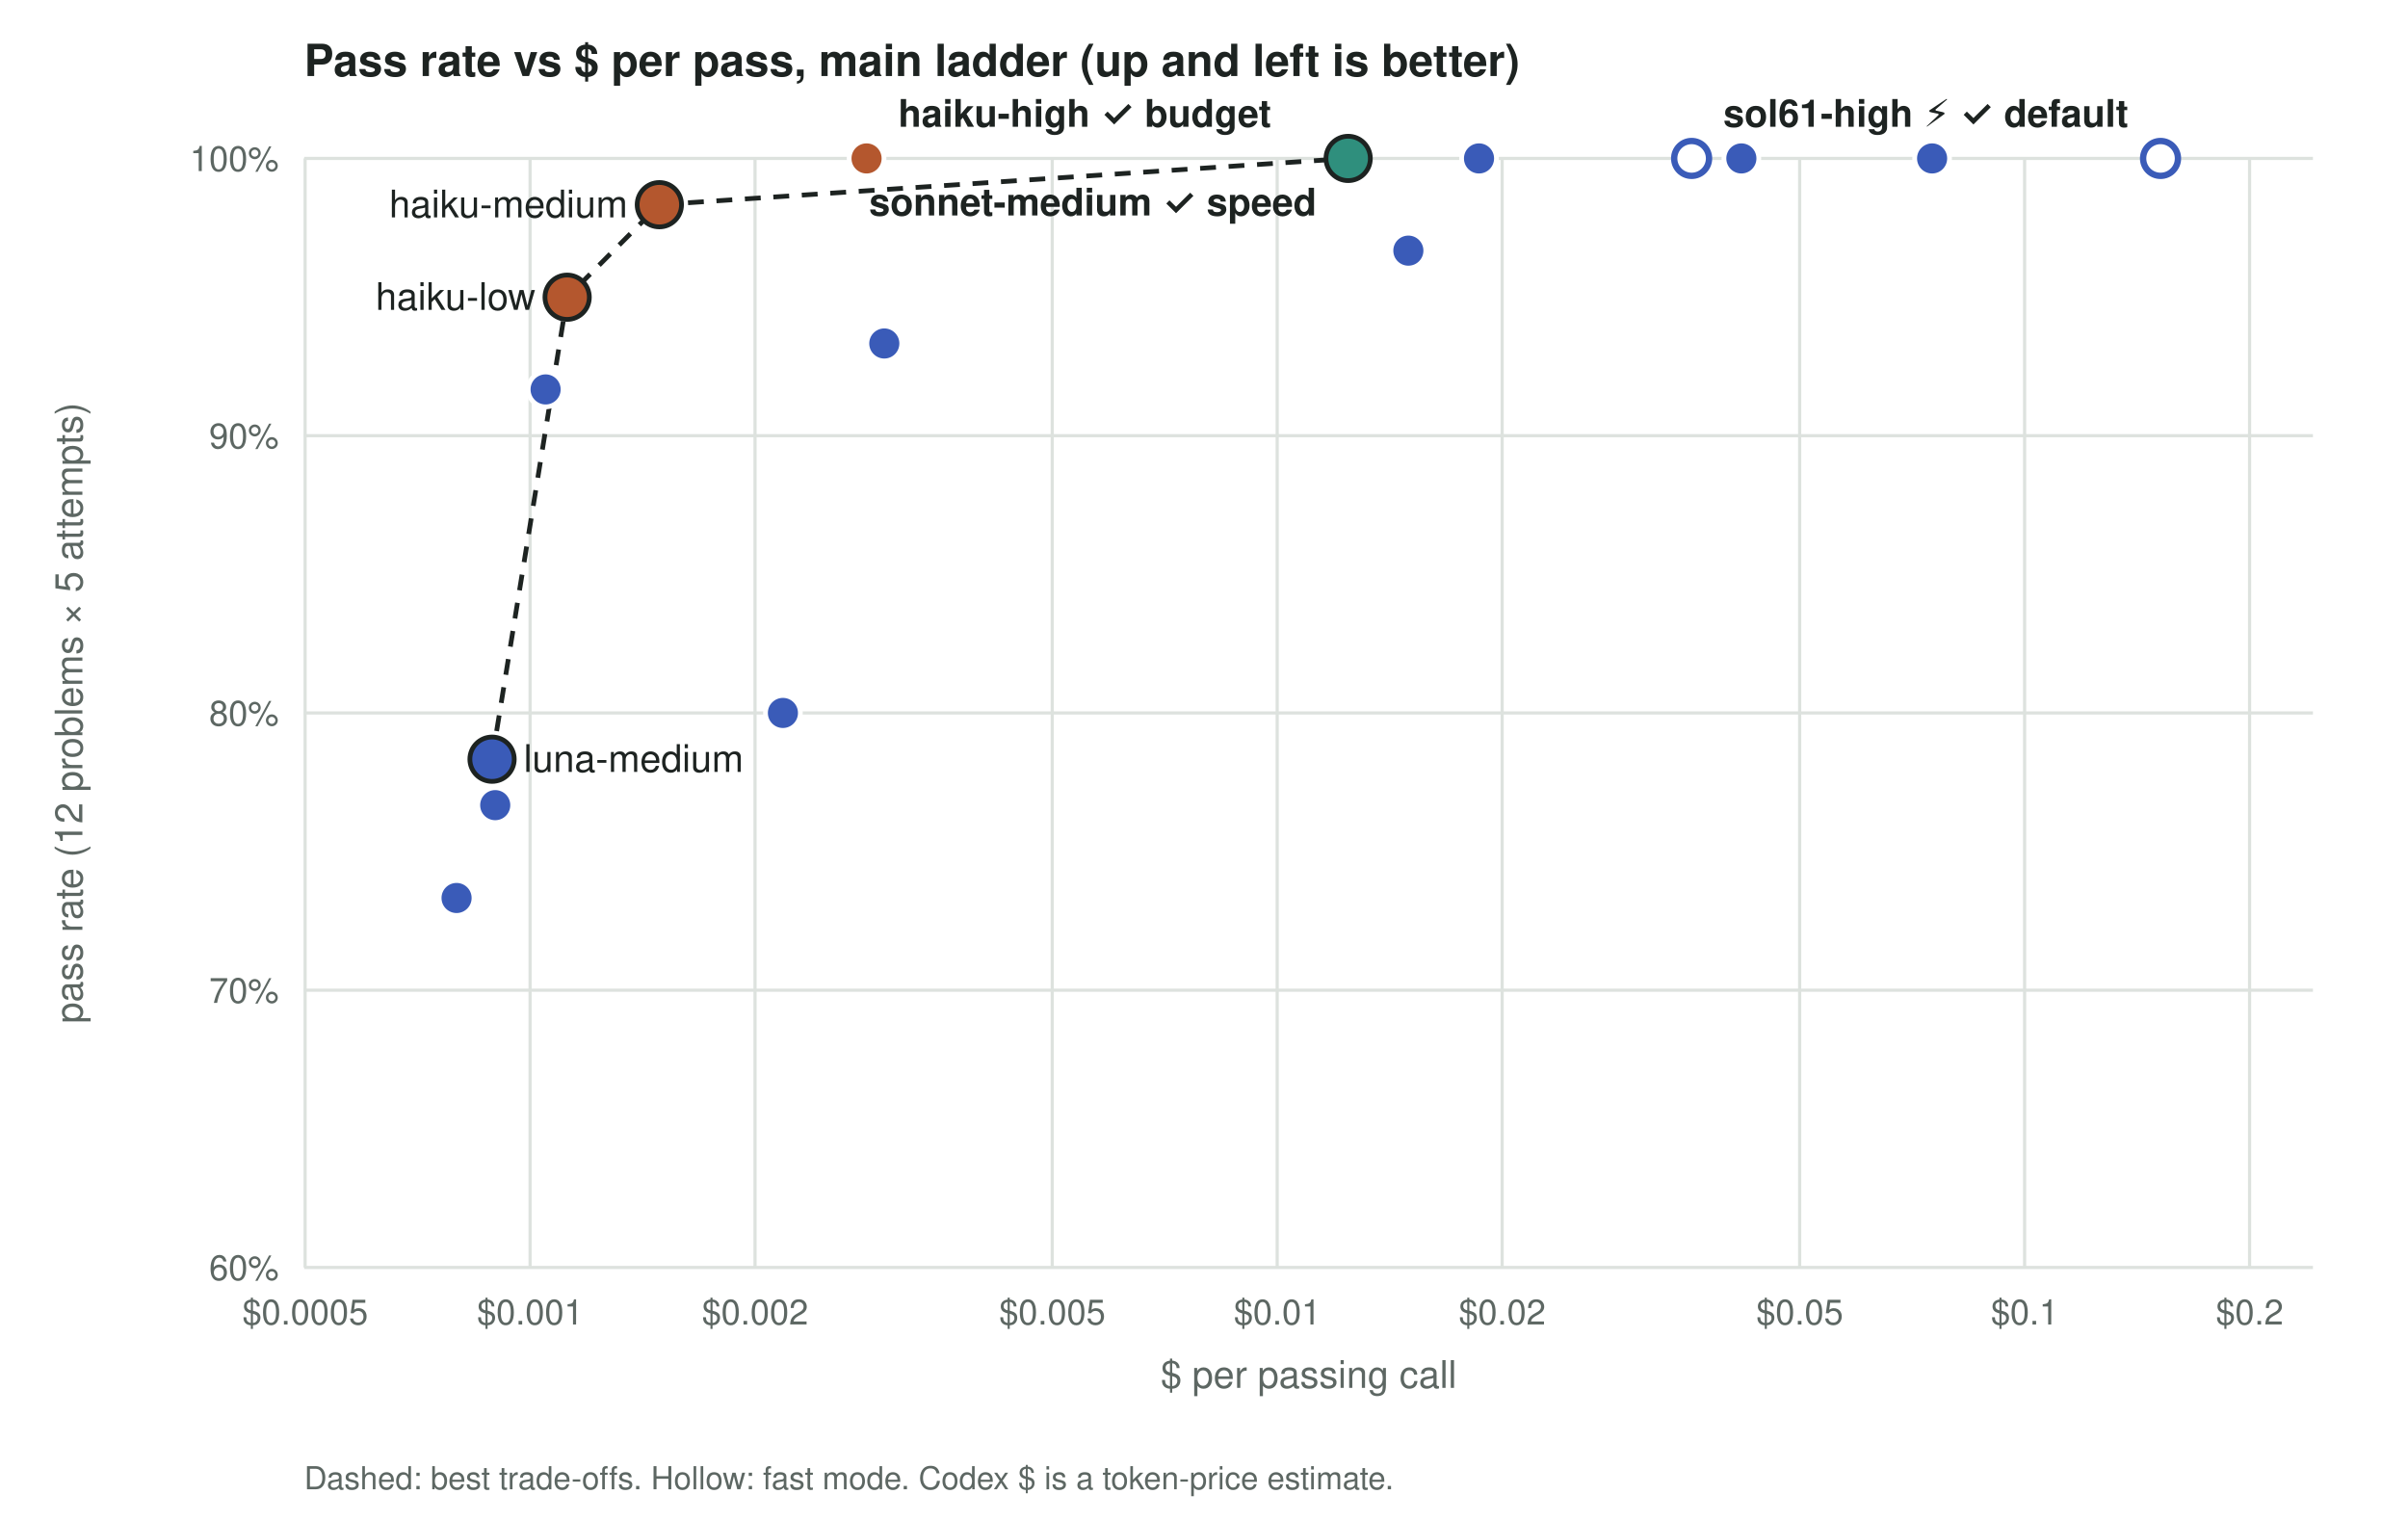
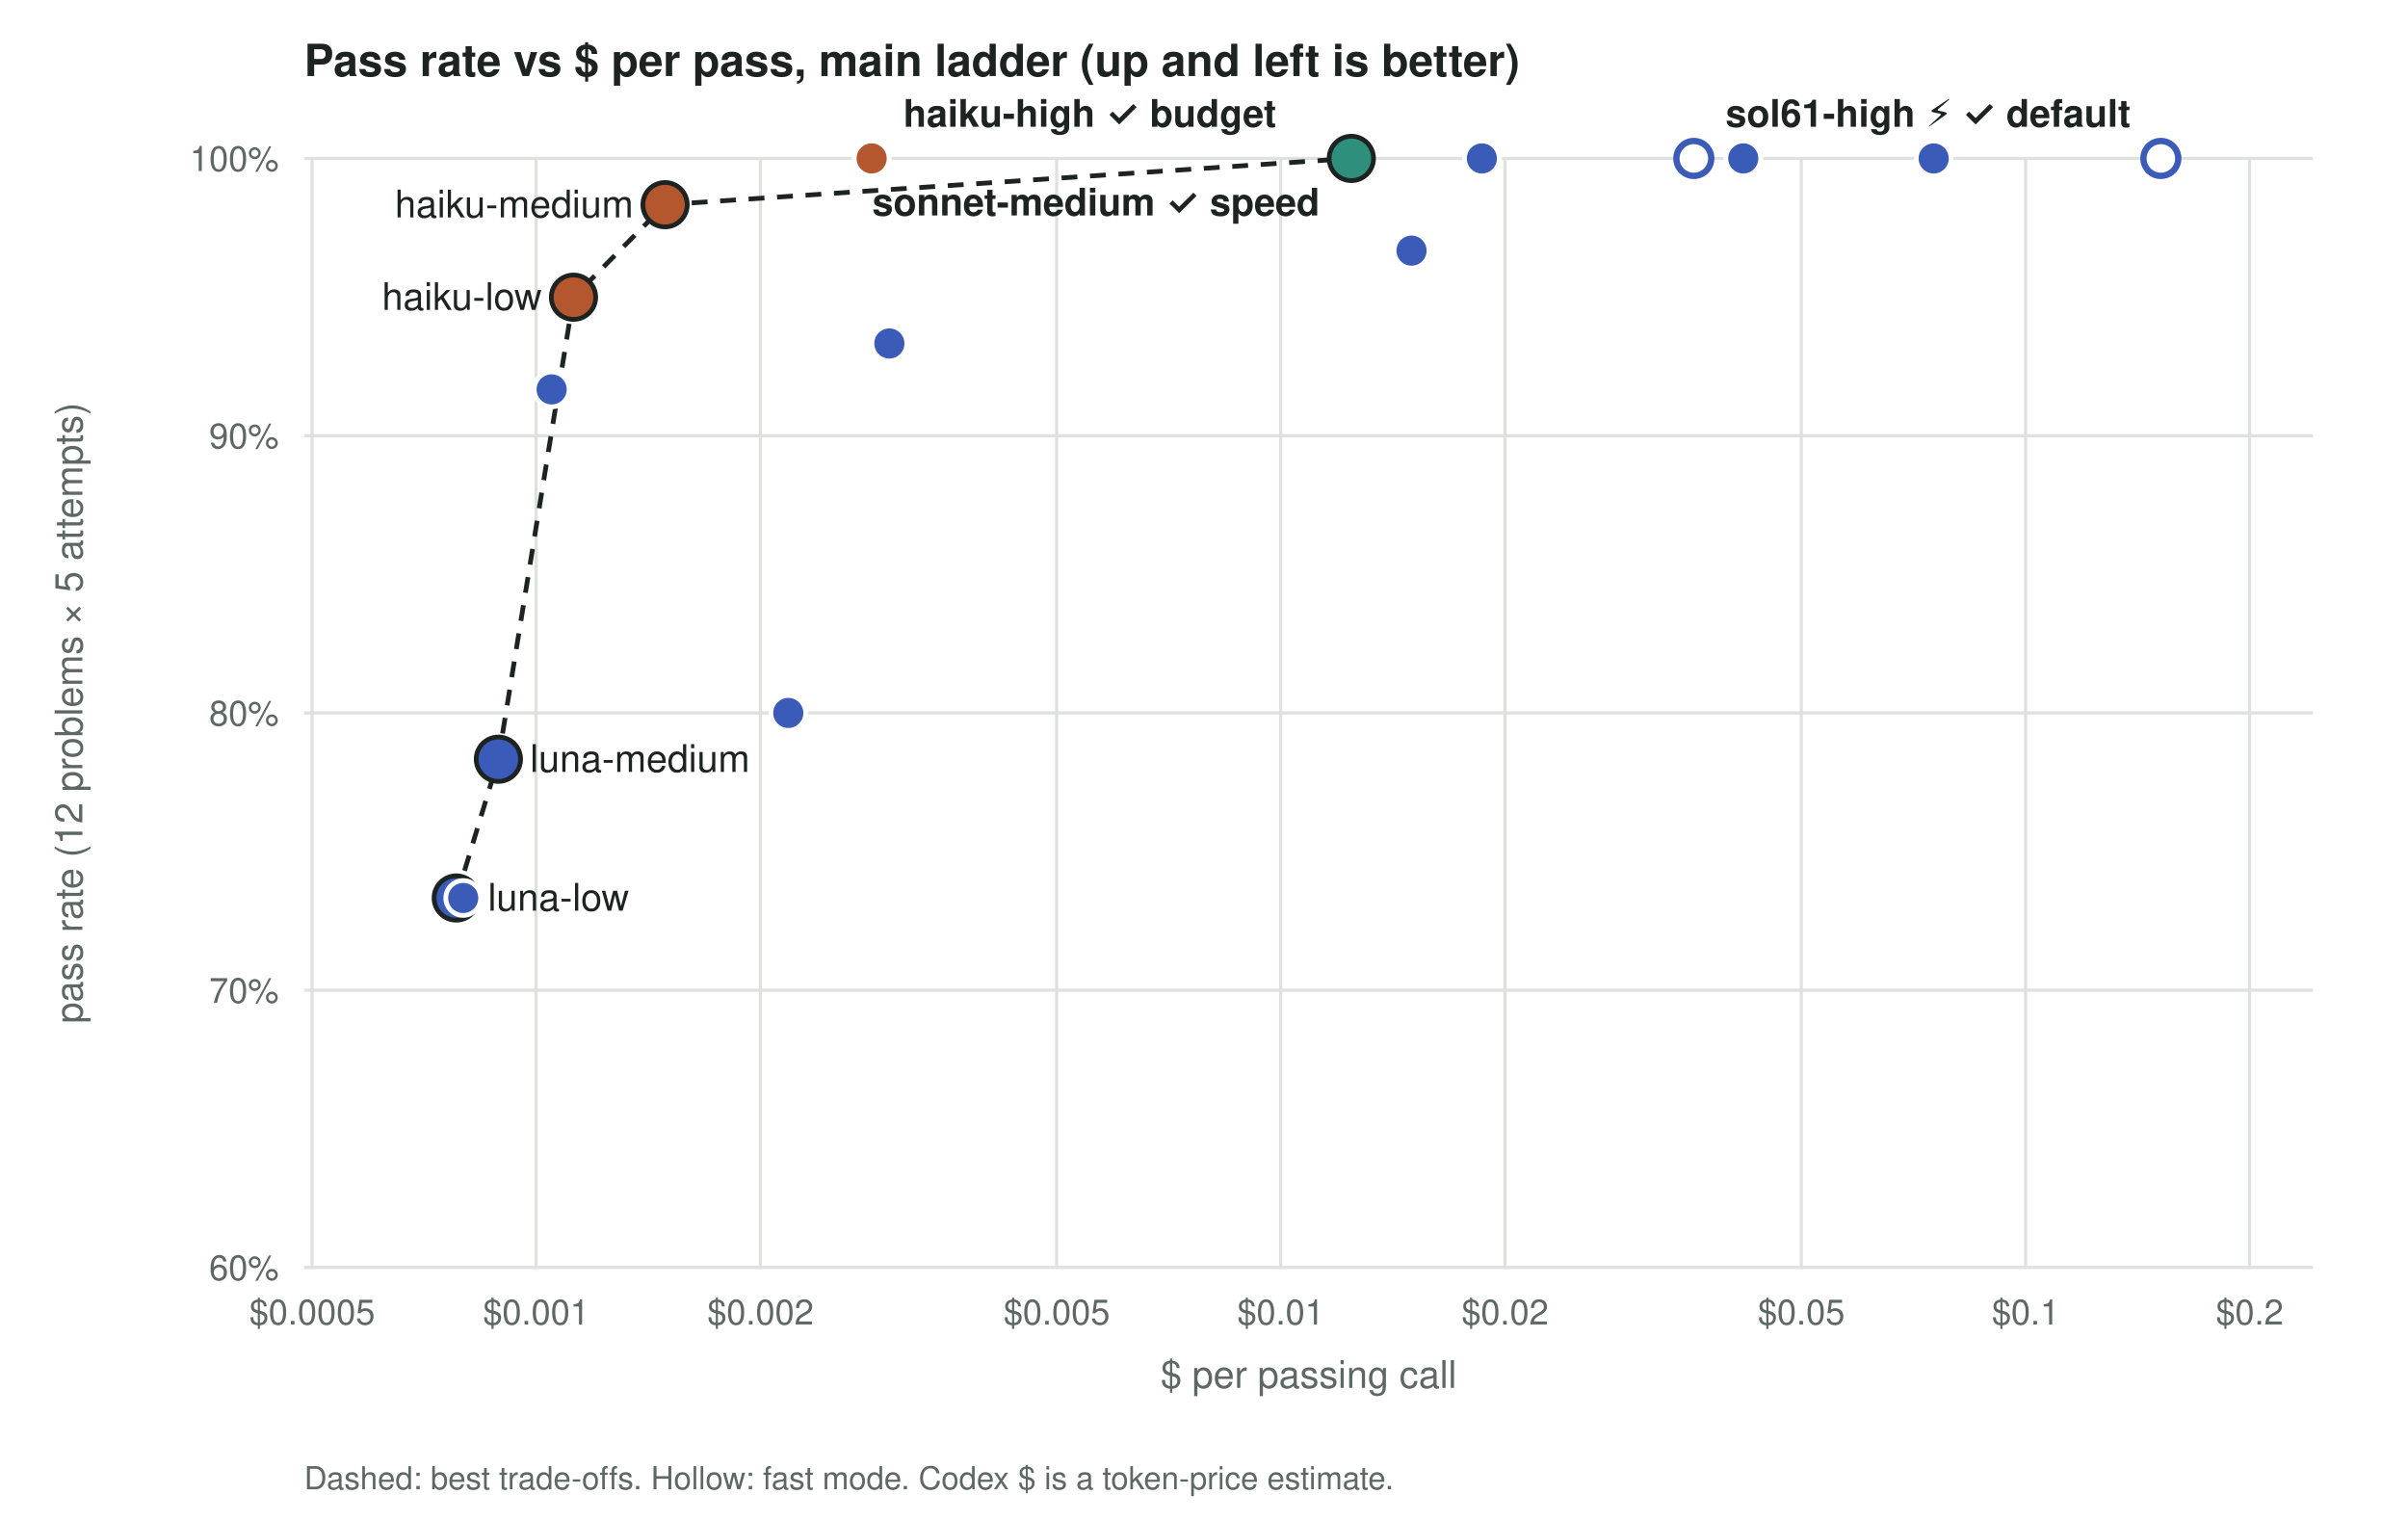
<svg xmlns="http://www.w3.org/2000/svg" viewBox="0 0 760 480" width="760" height="480" font-family="Hanken Grotesk, -apple-system, Segoe UI, Helvetica, Arial, sans-serif" font-size="12">
  <rect width="760" height="480" fill="var(--panel,#ffffff)" />
  <text x="96.0" y="24.0" font-size="14" text-anchor="start" style="fill:var(--fg,#1d2321)" font-weight="600">Pass rate vs $ per pass, main ladder (up and left is better)</text>
  <line x1="96" x2="730" y1="400.0" y2="400.0" stroke="var(--line,#dde2de)" />
  <text x="88.0" y="404.0" font-size="11" text-anchor="end" style="fill:var(--muted,#5d6763)" font-weight="normal">60%</text>
  <line x1="96" x2="730" y1="312.5" y2="312.5" stroke="var(--line,#dde2de)" />
  <text x="88.0" y="316.5" font-size="11" text-anchor="end" style="fill:var(--muted,#5d6763)" font-weight="normal">70%</text>
  <line x1="96" x2="730" y1="225.0" y2="225.0" stroke="var(--line,#dde2de)" />
  <text x="88.0" y="229.0" font-size="11" text-anchor="end" style="fill:var(--muted,#5d6763)" font-weight="normal">80%</text>
  <line x1="96" x2="730" y1="137.5" y2="137.5" stroke="var(--line,#dde2de)" />
  <text x="88.0" y="141.5" font-size="11" text-anchor="end" style="fill:var(--muted,#5d6763)" font-weight="normal">90%</text>
  <line x1="96" x2="730" y1="50.0" y2="50.0" stroke="var(--line,#dde2de)" />
  <text x="88.0" y="54.0" font-size="11" text-anchor="end" style="fill:var(--muted,#5d6763)" font-weight="normal">100%</text>
-   <line x1="96.3" x2="96.3" y1="50" y2="400" stroke="var(--line,#dde2de)" />
-   <text x="96.3" y="418.0" font-size="11" text-anchor="middle" style="fill:var(--muted,#5d6763)" font-weight="normal">$0.0005</text>
-   <line x1="167.3" x2="167.3" y1="50" y2="400" stroke="var(--line,#dde2de)" />
-   <text x="167.3" y="418.0" font-size="11" text-anchor="middle" style="fill:var(--muted,#5d6763)" font-weight="normal">$0.001</text>
-   <line x1="238.3" x2="238.3" y1="50" y2="400" stroke="var(--line,#dde2de)" />
-   <text x="238.3" y="418.0" font-size="11" text-anchor="middle" style="fill:var(--muted,#5d6763)" font-weight="normal">$0.002</text>
-   <line x1="332.1" x2="332.1" y1="50" y2="400" stroke="var(--line,#dde2de)" />
-   <text x="332.1" y="418.0" font-size="11" text-anchor="middle" style="fill:var(--muted,#5d6763)" font-weight="normal">$0.005</text>
-   <line x1="403.1" x2="403.1" y1="50" y2="400" stroke="var(--line,#dde2de)" />
-   <text x="403.1" y="418.0" font-size="11" text-anchor="middle" style="fill:var(--muted,#5d6763)" font-weight="normal">$0.01</text>
-   <line x1="474.1" x2="474.1" y1="50" y2="400" stroke="var(--line,#dde2de)" />
-   <text x="474.1" y="418.0" font-size="11" text-anchor="middle" style="fill:var(--muted,#5d6763)" font-weight="normal">$0.02</text>
-   <line x1="568.0" x2="568.0" y1="50" y2="400" stroke="var(--line,#dde2de)" />
-   <text x="568.0" y="418.0" font-size="11" text-anchor="middle" style="fill:var(--muted,#5d6763)" font-weight="normal">$0.05</text>
-   <line x1="639.0" x2="639.0" y1="50" y2="400" stroke="var(--line,#dde2de)" />
-   <text x="639.0" y="418.0" font-size="11" text-anchor="middle" style="fill:var(--muted,#5d6763)" font-weight="normal">$0.1</text>
+   <line x1="98.5" x2="98.5" y1="50" y2="400" stroke="var(--line,#dde2de)" />
+   <text x="98.5" y="418.0" font-size="11" text-anchor="middle" style="fill:var(--muted,#5d6763)" font-weight="normal">$0.0005</text>
+   <line x1="169.2" x2="169.2" y1="50" y2="400" stroke="var(--line,#dde2de)" />
+   <text x="169.2" y="418.0" font-size="11" text-anchor="middle" style="fill:var(--muted,#5d6763)" font-weight="normal">$0.001</text>
+   <line x1="240.0" x2="240.0" y1="50" y2="400" stroke="var(--line,#dde2de)" />
+   <text x="240.0" y="418.0" font-size="11" text-anchor="middle" style="fill:var(--muted,#5d6763)" font-weight="normal">$0.002</text>
+   <line x1="333.5" x2="333.5" y1="50" y2="400" stroke="var(--line,#dde2de)" />
+   <text x="333.5" y="418.0" font-size="11" text-anchor="middle" style="fill:var(--muted,#5d6763)" font-weight="normal">$0.005</text>
+   <line x1="404.2" x2="404.2" y1="50" y2="400" stroke="var(--line,#dde2de)" />
+   <text x="404.2" y="418.0" font-size="11" text-anchor="middle" style="fill:var(--muted,#5d6763)" font-weight="normal">$0.01</text>
+   <line x1="475.0" x2="475.0" y1="50" y2="400" stroke="var(--line,#dde2de)" />
+   <text x="475.0" y="418.0" font-size="11" text-anchor="middle" style="fill:var(--muted,#5d6763)" font-weight="normal">$0.02</text>
+   <line x1="568.5" x2="568.5" y1="50" y2="400" stroke="var(--line,#dde2de)" />
+   <text x="568.5" y="418.0" font-size="11" text-anchor="middle" style="fill:var(--muted,#5d6763)" font-weight="normal">$0.05</text>
+   <line x1="639.3" x2="639.3" y1="50" y2="400" stroke="var(--line,#dde2de)" />
+   <text x="639.3" y="418.0" font-size="11" text-anchor="middle" style="fill:var(--muted,#5d6763)" font-weight="normal">$0.1</text>
  <line x1="710.0" x2="710.0" y1="50" y2="400" stroke="var(--line,#dde2de)" />
  <text x="710.0" y="418.0" font-size="11" text-anchor="middle" style="fill:var(--muted,#5d6763)" font-weight="normal">$0.2</text>
  <text x="413.0" y="438.0" font-size="12" text-anchor="middle" style="fill:var(--muted,#5d6763)" font-weight="normal">$ per passing call</text>
  <text x="26.0" y="225.0" font-size="12" text-anchor="middle" style="fill:var(--muted,#5d6763)" font-weight="normal" transform="rotate(-90 26 225.0)">pass rate (12 problems × 5 attempts)</text>
-   <polyline points="155.3,239.6 179.0,93.8 208.1,64.6 425.5,50.0" fill="none" stroke="var(--fg,#1d2321)" stroke-width="1.5" stroke-dasharray="5 4" />
-   <circle cx="179.0" cy="93.8" r="7" fill="var(--claude,#b4572e)" stroke="var(--fg,#1d2321)" stroke-width="1.5" />
-   <text x="169.0" y="97.8" font-size="12" text-anchor="end" style="fill:var(--fg,#1d2321)" font-weight="normal">haiku-low</text>
-   <circle cx="208.1" cy="64.6" r="7" fill="var(--claude,#b4572e)" stroke="var(--fg,#1d2321)" stroke-width="1.5" />
-   <text x="198.1" y="68.6" font-size="12" text-anchor="end" style="fill:var(--fg,#1d2321)" font-weight="normal">haiku-medium</text>
-   <circle cx="425.5" cy="50.0" r="7" fill="var(--sonnet,#2f8f7d)" stroke="var(--fg,#1d2321)" stroke-width="1.5" />
-   <text x="415.5" y="68.0" font-size="12" text-anchor="end" style="fill:var(--fg,#1d2321)" font-weight="600">sonnet-medium ✓ speed</text>
-   <circle cx="156.3" cy="254.1" r="5.5" fill="var(--codex,#3a5bb8)" stroke="var(--panel,#ffffff)" stroke-width="1.5" />
-   <circle cx="155.3" cy="239.6" r="7" fill="var(--codex,#3a5bb8)" stroke="var(--fg,#1d2321)" stroke-width="1.5" />
-   <text x="165.3" y="243.6" font-size="12" text-anchor="start" style="fill:var(--fg,#1d2321)" font-weight="normal">luna-medium</text>
-   <circle cx="444.5" cy="79.1" r="5.5" fill="var(--codex,#3a5bb8)" stroke="var(--panel,#ffffff)" stroke-width="1.5" />
-   <circle cx="609.8" cy="50.0" r="5.5" fill="var(--codex,#3a5bb8)" stroke="var(--panel,#ffffff)" stroke-width="1.5" />
-   <circle cx="681.9" cy="50.0" r="5.5" fill="var(--panel,#ffffff)" stroke="var(--codex,#3a5bb8)" stroke-width="2" />
-   <circle cx="273.5" cy="50.0" r="5.5" fill="var(--claude,#b4572e)" stroke="var(--panel,#ffffff)" stroke-width="1.5" />
-   <text x="283.5" y="40.0" font-size="12" text-anchor="start" style="fill:var(--fg,#1d2321)" font-weight="600">haiku-high ✓ budget</text>
-   <circle cx="172.2" cy="122.9" r="5.5" fill="var(--codex,#3a5bb8)" stroke="var(--panel,#ffffff)" stroke-width="1.5" />
-   <circle cx="144.1" cy="283.4" r="5.5" fill="var(--codex,#3a5bb8)" stroke="var(--panel,#ffffff)" stroke-width="1.5" />
-   <circle cx="279.1" cy="108.4" r="5.5" fill="var(--codex,#3a5bb8)" stroke="var(--panel,#ffffff)" stroke-width="1.5" />
-   <circle cx="247.1" cy="225.0" r="5.5" fill="var(--codex,#3a5bb8)" stroke="var(--panel,#ffffff)" stroke-width="1.5" />
-   <circle cx="549.6" cy="50.0" r="5.5" fill="var(--codex,#3a5bb8)" stroke="var(--panel,#ffffff)" stroke-width="1.5" />
-   <circle cx="466.8" cy="50.0" r="5.5" fill="var(--codex,#3a5bb8)" stroke="var(--panel,#ffffff)" stroke-width="1.5" />
-   <circle cx="533.9" cy="50.0" r="5.5" fill="var(--panel,#ffffff)" stroke="var(--codex,#3a5bb8)" stroke-width="2" />
-   <text x="543.9" y="40.0" font-size="12" text-anchor="start" style="fill:var(--fg,#1d2321)" font-weight="600">sol61-high ⚡ ✓ default</text>
+   <polyline points="144.0,283.4 157.3,239.6 181.0,93.8 209.9,64.6 426.5,50.0" fill="none" stroke="var(--fg,#1d2321)" stroke-width="1.5" stroke-dasharray="5 4" />
+   <circle cx="181.0" cy="93.8" r="7" fill="var(--claude,#b4572e)" stroke="var(--fg,#1d2321)" stroke-width="1.5" />
+   <text x="171.0" y="97.8" font-size="12" text-anchor="end" style="fill:var(--fg,#1d2321)" font-weight="normal">haiku-low</text>
+   <circle cx="209.9" cy="64.6" r="7" fill="var(--claude,#b4572e)" stroke="var(--fg,#1d2321)" stroke-width="1.5" />
+   <text x="199.9" y="68.6" font-size="12" text-anchor="end" style="fill:var(--fg,#1d2321)" font-weight="normal">haiku-medium</text>
+   <circle cx="426.5" cy="50.0" r="7" fill="var(--sonnet,#2f8f7d)" stroke="var(--fg,#1d2321)" stroke-width="1.5" />
+   <text x="416.5" y="68.0" font-size="12" text-anchor="end" style="fill:var(--fg,#1d2321)" font-weight="600">sonnet-medium ✓ speed</text>
+   <circle cx="144.0" cy="283.4" r="7" fill="var(--codex,#3a5bb8)" stroke="var(--fg,#1d2321)" stroke-width="1.5" />
+   <text x="154.0" y="287.4" font-size="12" text-anchor="start" style="fill:var(--fg,#1d2321)" font-weight="normal">luna-low</text>
+   <circle cx="157.3" cy="239.6" r="7" fill="var(--codex,#3a5bb8)" stroke="var(--fg,#1d2321)" stroke-width="1.5" />
+   <text x="167.3" y="243.6" font-size="12" text-anchor="start" style="fill:var(--fg,#1d2321)" font-weight="normal">luna-medium</text>
+   <circle cx="445.5" cy="79.1" r="5.5" fill="var(--codex,#3a5bb8)" stroke="var(--panel,#ffffff)" stroke-width="1.5" />
+   <circle cx="610.3" cy="50.0" r="5.5" fill="var(--codex,#3a5bb8)" stroke="var(--panel,#ffffff)" stroke-width="1.5" />
+   <circle cx="682.0" cy="50.0" r="5.5" fill="var(--panel,#ffffff)" stroke="var(--codex,#3a5bb8)" stroke-width="2" />
+   <circle cx="275.1" cy="50.0" r="5.5" fill="var(--claude,#b4572e)" stroke="var(--panel,#ffffff)" stroke-width="1.5" />
+   <text x="285.1" y="40.0" font-size="12" text-anchor="start" style="fill:var(--fg,#1d2321)" font-weight="600">haiku-high ✓ budget</text>
+   <circle cx="174.1" cy="122.9" r="5.5" fill="var(--codex,#3a5bb8)" stroke="var(--panel,#ffffff)" stroke-width="1.5" />
+   <circle cx="146.2" cy="283.4" r="5.5" fill="var(--codex,#3a5bb8)" stroke="var(--panel,#ffffff)" stroke-width="1.5" />
+   <circle cx="280.7" cy="108.4" r="5.5" fill="var(--codex,#3a5bb8)" stroke="var(--panel,#ffffff)" stroke-width="1.5" />
+   <circle cx="248.8" cy="225.0" r="5.5" fill="var(--codex,#3a5bb8)" stroke="var(--panel,#ffffff)" stroke-width="1.5" />
+   <circle cx="550.2" cy="50.0" r="5.5" fill="var(--codex,#3a5bb8)" stroke="var(--panel,#ffffff)" stroke-width="1.5" />
+   <circle cx="467.7" cy="50.0" r="5.5" fill="var(--codex,#3a5bb8)" stroke="var(--panel,#ffffff)" stroke-width="1.5" />
+   <circle cx="534.6" cy="50.0" r="5.5" fill="var(--panel,#ffffff)" stroke="var(--codex,#3a5bb8)" stroke-width="2" />
+   <text x="544.6" y="40.0" font-size="12" text-anchor="start" style="fill:var(--fg,#1d2321)" font-weight="600">sol61-high ⚡ ✓ default</text>
  <text x="96.0" y="470.0" font-size="10" text-anchor="start" style="fill:var(--muted,#5d6763)" font-weight="normal">Dashed: best trade-offs. Hollow: fast mode. Codex $ is a token-price estimate.</text>
</svg>
